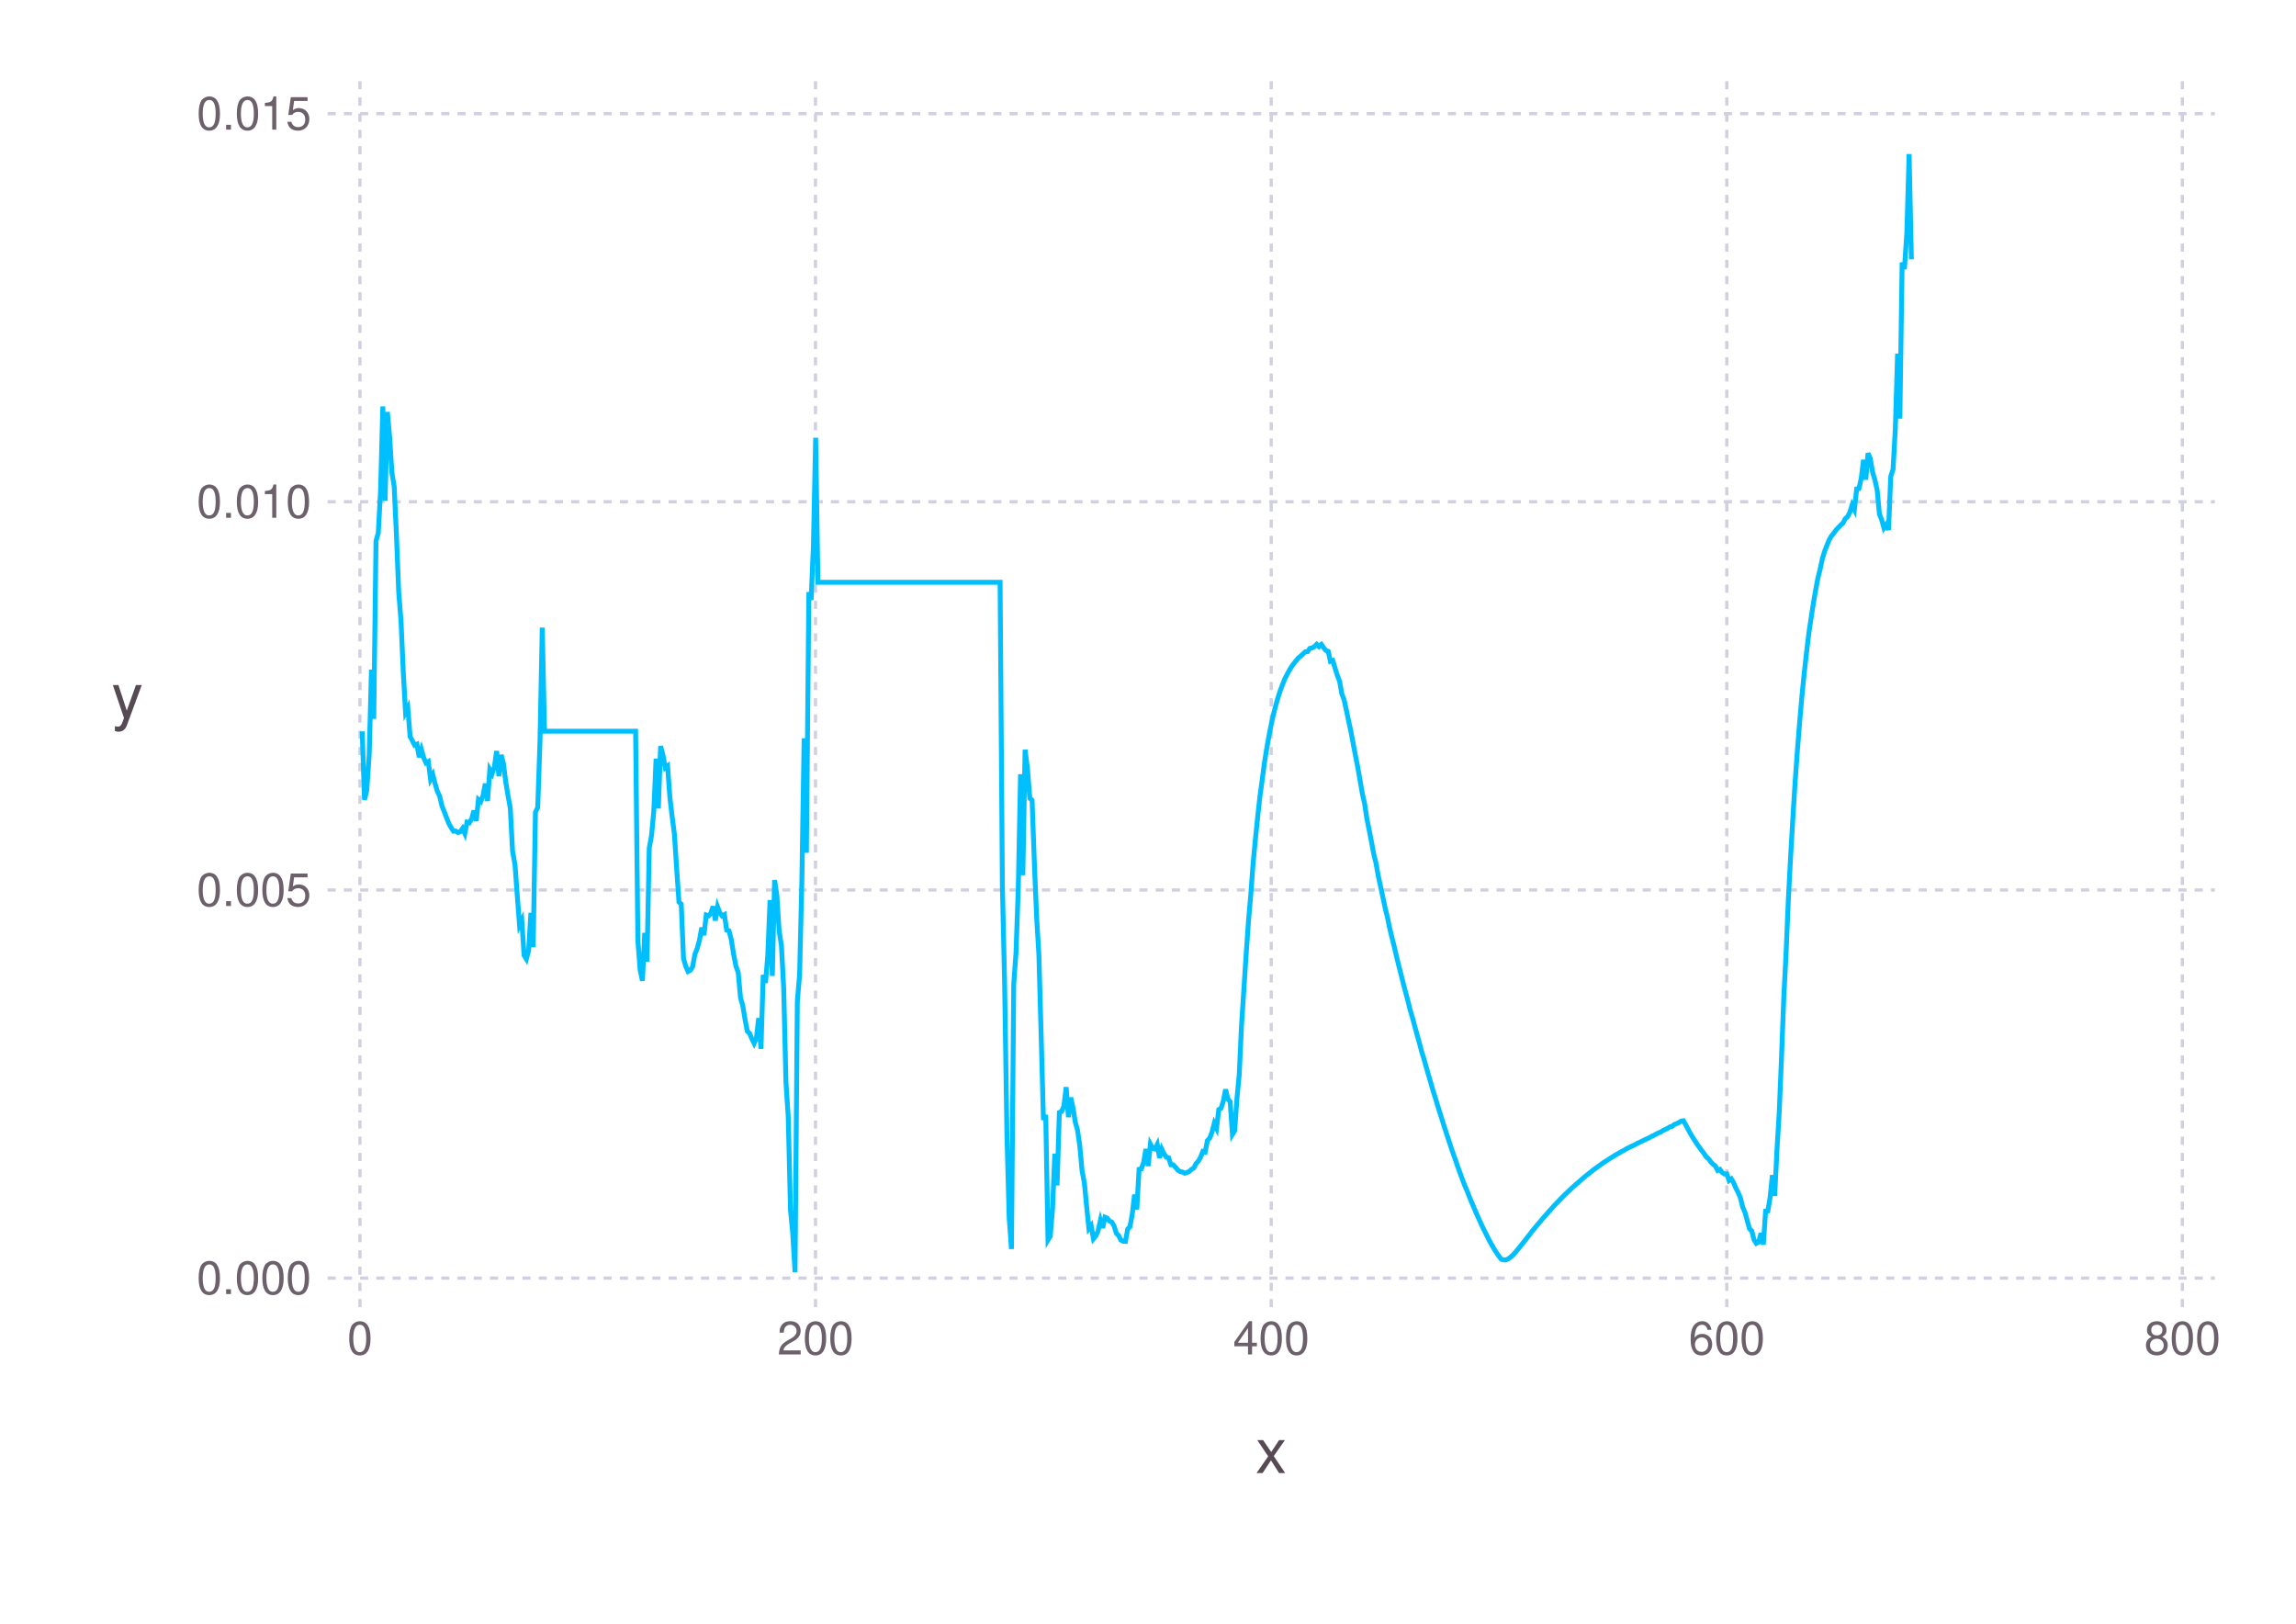
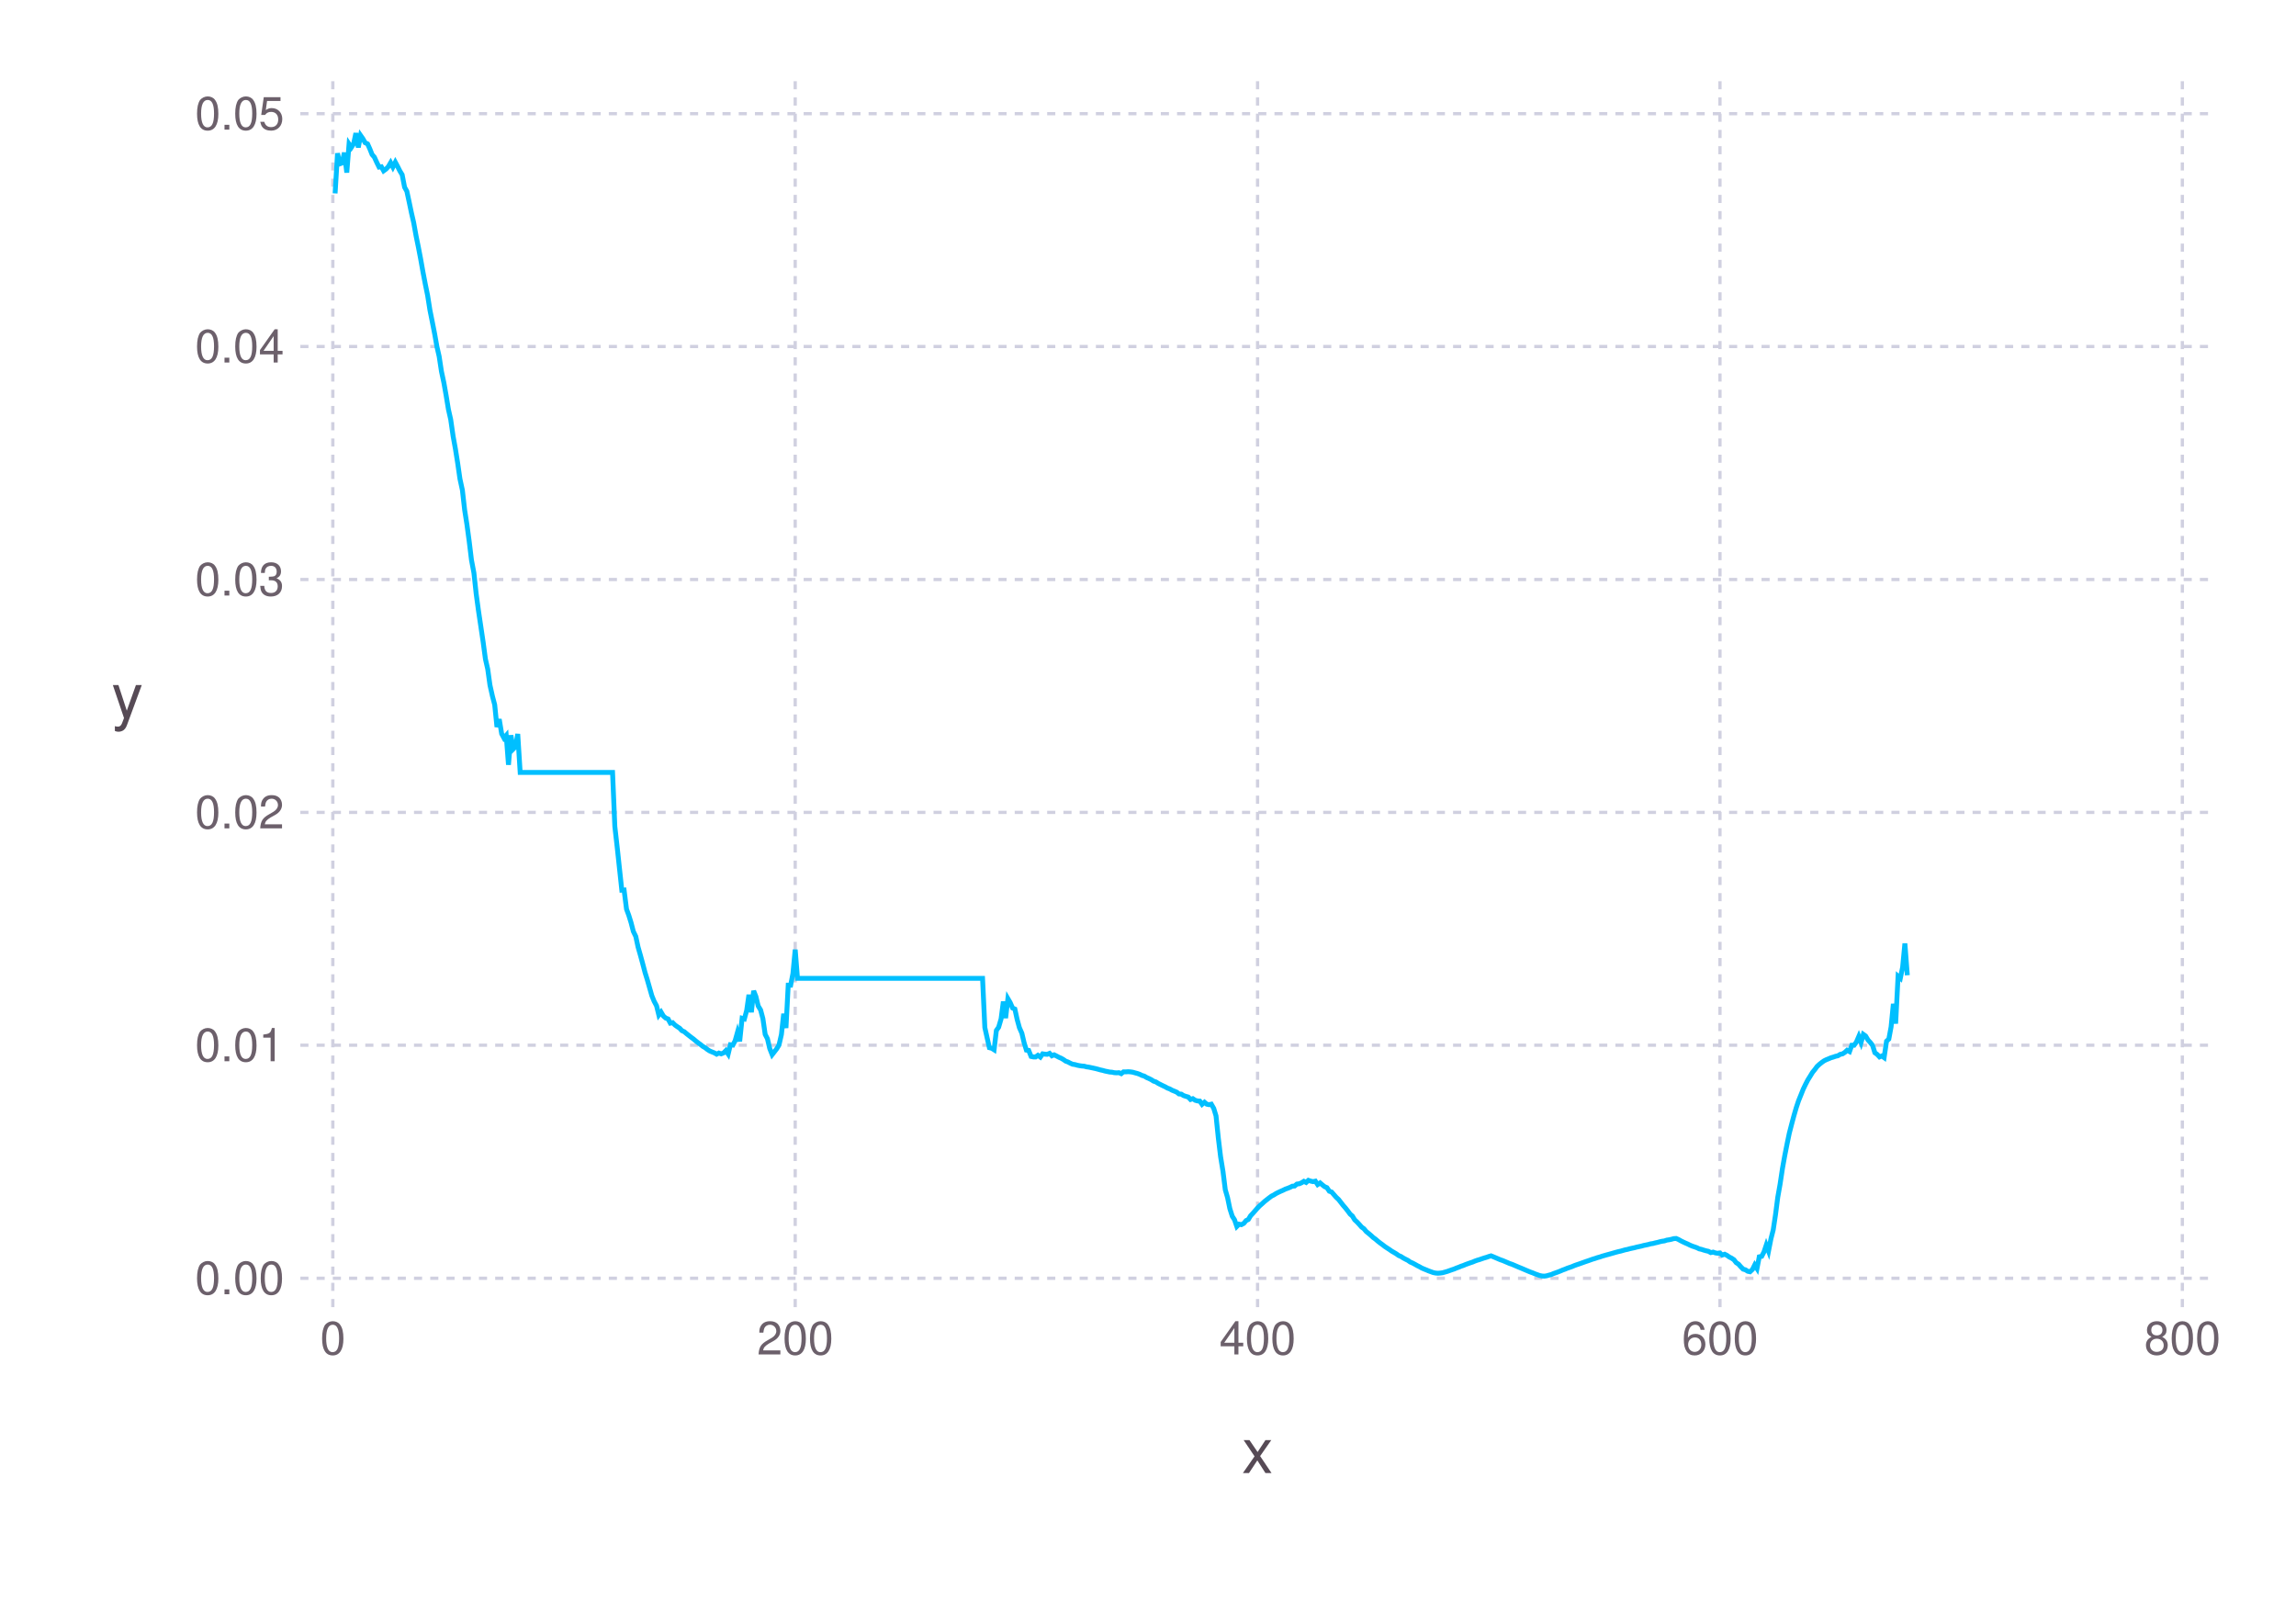
<svg xmlns="http://www.w3.org/2000/svg" version="1.2" width="141.42mm" height="100mm" viewBox="0 0 141.42 100" stroke="none" fill="#000000" stroke-width="0.3" font-size="3.88">
  <defs>
    <marker id="arrow" markerWidth="15" markerHeight="7" refX="5" refY="3.5" orient="auto" markerUnits="strokeWidth">
      <path d="M0,0 L15,3.5 L0,7 z" stroke="context-stroke" fill="context-stroke" />
    </marker>
  </defs>
-   <g class="plotroot xscalable yscalable" id="img-61d292b7-1">
-     <g font-size="3.88" font-family="'PT Sans','Helvetica Neue','Helvetica',sans-serif" fill="#564A55" stroke="#000000" stroke-opacity="0.000" id="img-61d292b7-2">
-       <g transform="translate(78.3,88.39)">
+   <g class="plotroot xscalable yscalable" id="img-198a8b30-1">
+     <g font-size="3.88" font-family="'PT Sans','Helvetica Neue','Helvetica',sans-serif" fill="#564A55" stroke="#000000" stroke-opacity="0.000" id="img-198a8b30-2">
+       <g transform="translate(77.46,88.39)">
        <g class="primitive">
          <text text-anchor="middle" dy="0.6em">x</text>
        </g>
      </g>
    </g>
-     <g class="guide xlabels" font-size="2.82" font-family="'PT Sans Caption','Helvetica Neue','Helvetica',sans-serif" fill="#6C606B" id="img-61d292b7-3">
-       <g transform="translate(22.17,81.72)">
+     <g class="guide xlabels" font-size="2.82" font-family="'PT Sans Caption','Helvetica Neue','Helvetica',sans-serif" fill="#6C606B" id="img-198a8b30-3">
+       <g transform="translate(20.5,81.72)">
        <g class="primitive">
          <text text-anchor="middle" dy="0.6em">0</text>
        </g>
      </g>
-       <g transform="translate(50.23,81.72)">
+       <g transform="translate(48.98,81.72)">
        <g class="primitive">
          <text text-anchor="middle" dy="0.6em">200</text>
        </g>
      </g>
-       <g transform="translate(78.3,81.72)">
+       <g transform="translate(77.46,81.72)">
        <g class="primitive">
          <text text-anchor="middle" dy="0.6em">400</text>
        </g>
      </g>
-       <g transform="translate(106.36,81.72)">
+       <g transform="translate(105.94,81.72)">
        <g class="primitive">
          <text text-anchor="middle" dy="0.6em">600</text>
        </g>
      </g>
      <g transform="translate(134.42,81.72)">
        <g class="primitive">
          <text text-anchor="middle" dy="0.6em">800</text>
        </g>
      </g>
    </g>
-     <g clip-path="url(#img-61d292b7-4)">
-       <g id="img-61d292b7-5">
-         <g pointer-events="visible" fill="#000000" fill-opacity="0.000" stroke="#000000" stroke-opacity="0.000" class="guide background" id="img-61d292b7-6">
-           <g transform="translate(78.3,42.86)" id="img-61d292b7-7">
-             <path d="M-58.12,-37.86 L 58.12 -37.86 58.12 37.86 -58.12 37.86 z" class="primitive" />
+     <g clip-path="url(#img-198a8b30-4)">
+       <g id="img-198a8b30-5">
+         <g pointer-events="visible" fill="#000000" fill-opacity="0.000" stroke="#000000" stroke-opacity="0.000" class="guide background" id="img-198a8b30-6">
+           <g transform="translate(77.46,42.86)" id="img-198a8b30-7">
+             <path d="M-58.96,-37.86 L 58.96 -37.86 58.96 37.86 -58.96 37.86 z" class="primitive" />
          </g>
        </g>
-         <g class="guide ygridlines xfixed" stroke-dasharray="0.5,0.5" stroke-width="0.2" stroke="#D0D0E0" id="img-61d292b7-8">
-           <g transform="translate(78.3,78.71)" id="img-61d292b7-9">
-             <path fill="none" d="M-58.12,0 L 58.12 0" class="primitive" />
+         <g class="guide ygridlines xfixed" stroke-dasharray="0.5,0.5" stroke-width="0.2" stroke="#D0D0E0" id="img-198a8b30-8">
+           <g transform="translate(77.46,78.72)" id="img-198a8b30-9">
+             <path fill="none" d="M-58.96,0 L 58.96 0" class="primitive" />
          </g>
-           <g transform="translate(78.3,54.81)" id="img-61d292b7-10">
-             <path fill="none" d="M-58.12,0 L 58.12 0" class="primitive" />
+           <g transform="translate(77.46,64.37)" id="img-198a8b30-10">
+             <path fill="none" d="M-58.96,0 L 58.96 0" class="primitive" />
          </g>
-           <g transform="translate(78.3,30.9)" id="img-61d292b7-11">
-             <path fill="none" d="M-58.12,0 L 58.12 0" class="primitive" />
+           <g transform="translate(77.46,50.03)" id="img-198a8b30-11">
+             <path fill="none" d="M-58.96,0 L 58.96 0" class="primitive" />
          </g>
-           <g transform="translate(78.3,7)" id="img-61d292b7-12">
-             <path fill="none" d="M-58.12,0 L 58.12 0" class="primitive" />
+           <g transform="translate(77.46,35.69)" id="img-198a8b30-12">
+             <path fill="none" d="M-58.96,0 L 58.96 0" class="primitive" />
+           </g>
+           <g transform="translate(77.46,21.34)" id="img-198a8b30-13">
+             <path fill="none" d="M-58.96,0 L 58.96 0" class="primitive" />
+           </g>
+           <g transform="translate(77.46,7)" id="img-198a8b30-14">
+             <path fill="none" d="M-58.96,0 L 58.96 0" class="primitive" />
          </g>
        </g>
-         <g class="guide xgridlines yfixed" stroke-dasharray="0.5,0.5" stroke-width="0.2" stroke="#D0D0E0" id="img-61d292b7-13">
-           <g transform="translate(22.17,42.86)" id="img-61d292b7-14">
+         <g class="guide xgridlines yfixed" stroke-dasharray="0.5,0.5" stroke-width="0.2" stroke="#D0D0E0" id="img-198a8b30-15">
+           <g transform="translate(20.5,42.86)" id="img-198a8b30-16">
            <path fill="none" d="M0,-37.86 L 0 37.86" class="primitive" />
          </g>
-           <g transform="translate(50.23,42.86)" id="img-61d292b7-15">
+           <g transform="translate(48.98,42.86)" id="img-198a8b30-17">
            <path fill="none" d="M0,-37.86 L 0 37.86" class="primitive" />
          </g>
-           <g transform="translate(78.3,42.86)" id="img-61d292b7-16">
+           <g transform="translate(77.46,42.86)" id="img-198a8b30-18">
            <path fill="none" d="M0,-37.86 L 0 37.86" class="primitive" />
          </g>
-           <g transform="translate(106.36,42.86)" id="img-61d292b7-17">
+           <g transform="translate(105.94,42.86)" id="img-198a8b30-19">
            <path fill="none" d="M0,-37.86 L 0 37.86" class="primitive" />
          </g>
-           <g transform="translate(134.42,42.86)" id="img-61d292b7-18">
+           <g transform="translate(134.42,42.86)" id="img-198a8b30-20">
            <path fill="none" d="M0,-37.86 L 0 37.86" class="primitive" />
          </g>
        </g>
-         <g class="plotpanel" id="img-61d292b7-19">
-           <g stroke-width="0.3" fill="#000000" fill-opacity="0.000" class="geometry" id="img-61d292b7-20">
-             <g class="color_LCHab{Float32}(70.0f0,60.0f0,240.0f0)" stroke-dasharray="none" stroke="#00BFFF" id="img-61d292b7-21">
-               <g transform="translate(70.02,55.08)" id="img-61d292b7-22">
-                 <path fill="none" d="M-47.71,-10.04 L -47.57 -5.83 -47.43 -6.4 -47.28 -8.6 -47.14 -13.84 -47 -10.81 -46.86 -21.76 -46.72 -22.27 -46.58 -24.84 -46.44 -30.05 -46.3 -24.24 -46.16 -29.71 -46.02 -28.16 -45.88 -25.96 -45.74 -25.12 -45.6 -22.09 -45.46 -18.58 -45.32 -16.85 -45.18 -13.66 -45.04 -11.21 -44.9 -11.48 -44.76 -9.72 -44.62 -9.46 -44.48 -9.19 -44.34 -9.25 -44.2 -8.45 -44.06 -8.91 -43.92 -8.41 -43.78 -8.1 -43.64 -8.18 -43.5 -7.1 -43.36 -7.37 -43.22 -6.82 -43.08 -6.34 -42.94 -6.05 -42.79 -5.42 -42.65 -5.08 -42.51 -4.71 -42.37 -4.36 -42.23 -4.11 -42.09 -3.89 -41.95 -3.9 -41.81 -3.81 -41.67 -3.86 -41.53 -4.06 -41.39 -3.75 -41.25 -4.45 -41.11 -4.41 -40.97 -4.65 -40.83 -5.16 -40.69 -4.52 -40.55 -5.84 -40.41 -5.72 -40.27 -6.07 -40.13 -6.82 -39.99 -5.75 -39.85 -7.68 -39.71 -7.43 -39.57 -7.85 -39.43 -8.83 -39.29 -7.28 -39.15 -8.59 -39.01 -8.06 -38.87 -6.92 -38.73 -6.09 -38.59 -5.32 -38.45 -2.67 -38.3 -1.83 -38.16 0.06 -38.02 1.89 -37.88 1.6 -37.74 3.75 -37.6 3.98 -37.46 3.46 -37.32 1.14 -37.18 3.25 -37.04 -5.06 -36.9 -5.35 -36.76 -9.43 -36.62 -16.43 -36.48 -10.05 -36.34 -10.05 -36.2 -10.05 -36.06 -10.05 -35.92 -10.05 -35.78 -10.05 -35.64 -10.05 -35.5 -10.05 -35.36 -10.05 -35.22 -10.05 -35.08 -10.05 -34.94 -10.05 -34.8 -10.05 -34.66 -10.05 -34.52 -10.05 -34.38 -10.05 -34.24 -10.05 -34.1 -10.05 -33.96 -10.05 -33.81 -10.05 -33.67 -10.05 -33.53 -10.05 -33.39 -10.05 -33.25 -10.05 -33.11 -10.05 -32.97 -10.05 -32.83 -10.05 -32.69 -10.05 -32.55 -10.05 -32.41 -10.05 -32.27 -10.05 -32.13 -10.05 -31.99 -10.05 -31.85 -10.05 -31.71 -10.05 -31.57 -10.05 -31.43 -10.05 -31.29 -10.05 -31.15 -10.05 -31.01 -10.05 -30.87 -10.05 -30.73 2.87 -30.59 4.67 -30.45 5.32 -30.31 2.37 -30.17 4.14 -30.03 -2.85 -29.89 -3.63 -29.75 -5.13 -29.61 -8.36 -29.47 -5.29 -29.33 -9.13 -29.18 -8.55 -29.04 -7.8 -28.9 -7.91 -28.76 -5.98 -28.62 -4.78 -28.48 -3.7 -28.34 -1.58 -28.2 0.47 -28.06 0.6 -27.92 3.94 -27.78 4.43 -27.64 4.75 -27.5 4.68 -27.36 4.46 -27.22 3.69 -27.08 3.34 -26.94 2.84 -26.8 2.05 -26.66 2.51 -26.52 1.27 -26.38 1.32 -26.24 1.17 -26.1 0.74 -25.96 1.61 -25.82 0.77 -25.68 1.14 -25.54 1.33 -25.4 1.25 -25.26 2.2 -25.12 2.24 -24.98 2.77 -24.84 3.65 -24.69 4.42 -24.55 4.81 -24.41 6.36 -24.27 6.85 -24.13 7.7 -23.99 8.43 -23.85 8.56 -23.71 8.89 -23.57 9.17 -23.43 8.85 -23.29 7.62 -23.15 9.51 -23.01 4.96 -22.87 5.45 -22.73 3.77 -22.59 0.35 -22.45 5.02 -22.31 -0.88 -22.17 0.05 -22.03 2.25 -21.89 3.14 -21.75 5.76 -21.61 11.58 -21.47 13.68 -21.33 19.44 -21.19 20.89 -21.05 23.26 -20.91 6.6 -20.77 4.95 -20.63 -0.85 -20.49 -9.61 -20.35 -2.56 -20.2 -18.61 -20.06 -18.13 -19.92 -21.43 -19.78 -28.12 -19.64 -19.22 -19.5 -19.22 -19.36 -19.22 -19.22 -19.22 -19.08 -19.22 -18.94 -19.22 -18.8 -19.22 -18.66 -19.22 -18.52 -19.22 -18.38 -19.22 -18.24 -19.22 -18.1 -19.22 -17.96 -19.22 -17.82 -19.22 -17.68 -19.22 -17.54 -19.22 -17.4 -19.22 -17.26 -19.22 -17.12 -19.22 -16.98 -19.22 -16.84 -19.22 -16.7 -19.22 -16.56 -19.22 -16.42 -19.22 -16.28 -19.22 -16.14 -19.22 -16 -19.22 -15.86 -19.22 -15.71 -19.22 -15.57 -19.22 -15.43 -19.22 -15.29 -19.22 -15.15 -19.22 -15.01 -19.22 -14.87 -19.22 -14.73 -19.22 -14.59 -19.22 -14.45 -19.22 -14.31 -19.22 -14.17 -19.22 -14.03 -19.22 -13.89 -19.22 -13.75 -19.22 -13.61 -19.22 -13.47 -19.22 -13.33 -19.22 -13.19 -19.22 -13.05 -19.22 -12.91 -19.22 -12.77 -19.22 -12.63 -19.22 -12.49 -19.22 -12.35 -19.22 -12.21 -19.22 -12.07 -19.22 -11.93 -19.22 -11.79 -19.22 -11.65 -19.22 -11.51 -19.22 -11.37 -19.22 -11.22 -19.22 -11.08 -19.22 -10.94 -19.22 -10.8 -19.22 -10.66 -19.22 -10.52 -19.22 -10.38 -19.22 -10.24 -19.22 -10.1 -19.22 -9.96 -19.22 -9.82 -19.22 -9.68 -19.22 -9.54 -19.22 -9.4 -19.22 -9.26 -19.22 -9.12 -19.22 -8.98 -19.22 -8.84 -19.22 -8.7 -19.22 -8.56 -19.22 -8.42 -19.22 -8.28 -0.57 -8.14 5.57 -8 14.76 -7.86 19.93 -7.72 21.84 -7.58 5.53 -7.44 3.6 -7.3 -0.38 -7.16 -7.4 -7.02 -1.18 -6.88 -8.91 -6.73 -7.71 -6.59 -5.92 -6.45 -5.8 -6.31 -1.94 -6.17 1.38 -6.03 3.74 -5.89 8.74 -5.75 13.89 -5.61 13.58 -5.47 21.28 -5.33 21.05 -5.19 19.35 -5.05 15.97 -4.91 17.92 -4.77 13.43 -4.63 13.37 -4.49 13.04 -4.35 11.87 -4.21 13.72 -4.07 12.51 -3.93 13.14 -3.79 14.02 -3.65 14.52 -3.51 15.5 -3.37 17.03 -3.23 17.76 -3.09 19.21 -2.95 20.58 -2.81 20.4 -2.67 21.21 -2.53 21.04 -2.39 20.74 -2.24 20.07 -2.1 20.54 -1.96 19.88 -1.82 19.94 -1.68 20.12 -1.54 20.18 -1.4 20.42 -1.26 20.87 -1.12 21.01 -0.98 21.29 -0.84 21.36 -0.7 21.37 -0.56 20.61 -0.42 20.46 -0.28 19.7 -0.14 18.49 -0 19.4 0.14 16.93 0.28 16.9 0.42 16.52 0.56 15.68 0.7 16.73 0.84 15.38 0.98 15.64 1.12 15.68 1.26 15.4 1.4 16.22 1.54 15.69 1.68 15.98 1.82 16.19 1.96 16.22 2.1 16.65 2.24 16.65 2.39 16.81 2.53 16.98 2.67 17.07 2.81 17.1 2.95 17.17 3.09 17.13 3.23 17.06 3.37 16.94 3.51 16.85 3.65 16.58 3.79 16.43 3.93 16.18 4.07 15.83 4.21 15.87 4.35 15.16 4.49 15.01 4.63 14.65 4.77 14.11 4.91 14.4 5.05 13.25 5.19 13.17 5.33 12.73 5.47 12.01 5.61 12.6 5.75 12.77 5.89 14.78 6.03 14.55 6.17 12.55 6.31 11.1 6.45 8.07 6.59 5.93 6.73 3.77 6.88 1.63 7.02 0.03 7.16 -1.87 7.3 -3.35 7.44 -4.72 7.58 -6 7.72 -7.03 7.86 -8.09 8 -8.97 8.14 -9.76 8.28 -10.47 8.42 -11.09 8.56 -11.64 8.7 -12.13 8.84 -12.56 8.98 -12.93 9.12 -13.28 9.26 -13.55 9.4 -13.81 9.54 -14.04 9.68 -14.23 9.82 -14.4 9.96 -14.57 10.1 -14.68 10.24 -14.81 10.38 -14.94 10.52 -14.95 10.66 -15.15 10.8 -15.18 10.94 -15.26 11.08 -15.4 11.22 -15.26 11.37 -15.39 11.51 -15.19 11.65 -15.02 11.79 -14.97 11.93 -14.35 12.07 -14.4 12.21 -13.94 12.35 -13.49 12.49 -13.13 12.63 -12.35 12.77 -11.98 12.91 -11.34 13.05 -10.66 13.19 -10.03 13.33 -9.28 13.47 -8.54 13.61 -7.83 13.75 -7.03 13.89 -6.22 14.03 -5.6 14.17 -4.67 14.31 -3.98 14.45 -3.26 14.59 -2.51 14.73 -1.94 14.87 -1.15 15.01 -0.51 15.15 0.14 15.29 0.81 15.43 1.37 15.57 2.05 15.71 2.64 15.86 3.23 16 3.83 16.14 4.4 16.28 4.95 16.42 5.51 16.56 6.04 16.7 6.56 16.84 7.13 16.98 7.59 17.12 8.12 17.26 8.63 17.4 9.12 17.54 9.66 17.68 10.11 17.82 10.61 17.96 11.1 18.1 11.57 18.24 12.06 18.38 12.51 18.52 12.97 18.66 13.42 18.8 13.86 18.94 14.31 19.08 14.74 19.22 15.16 19.36 15.59 19.5 16 19.64 16.39 19.78 16.8 19.92 17.18 20.06 17.56 20.2 17.93 20.35 18.27 20.49 18.64 20.63 18.97 20.77 19.3 20.91 19.63 21.05 19.94 21.19 20.25 21.33 20.55 21.47 20.83 21.61 21.11 21.75 21.38 21.89 21.63 22.03 21.87 22.17 22.09 22.31 22.29 22.45 22.47 22.59 22.51 22.73 22.51 22.87 22.45 23.01 22.35 23.15 22.23 23.29 22.08 23.43 21.91 23.57 21.74 23.71 21.56 23.85 21.39 23.99 21.21 24.13 21.03 24.27 20.85 24.41 20.67 24.55 20.5 24.69 20.33 24.84 20.16 24.98 19.99 25.12 19.83 25.26 19.67 25.4 19.51 25.54 19.36 25.68 19.2 25.82 19.05 25.96 18.91 26.1 18.76 26.24 18.62 26.38 18.48 26.52 18.35 26.66 18.22 26.8 18.08 26.94 17.96 27.08 17.83 27.22 17.71 27.36 17.59 27.5 17.47 27.64 17.35 27.78 17.24 27.92 17.13 28.06 17.02 28.2 16.91 28.34 16.81 28.48 16.71 28.62 16.61 28.76 16.51 28.9 16.42 29.04 16.33 29.18 16.24 29.33 16.15 29.47 16.06 29.61 15.98 29.75 15.9 29.89 15.82 30.03 15.75 30.17 15.66 30.31 15.6 30.45 15.52 30.59 15.46 30.73 15.39 30.87 15.31 31.01 15.25 31.15 15.18 31.29 15.11 31.43 15.05 31.57 14.98 31.71 14.9 31.85 14.84 31.99 14.76 32.13 14.69 32.27 14.64 32.41 14.54 32.55 14.48 32.69 14.41 32.83 14.32 32.97 14.29 33.11 14.17 33.25 14.12 33.39 14.05 33.53 13.96 33.67 13.94 33.81 14.19 33.96 14.47 34.1 14.73 34.24 14.96 34.38 15.18 34.52 15.39 34.66 15.59 34.8 15.78 34.94 15.96 35.08 16.17 35.22 16.29 35.36 16.48 35.5 16.62 35.64 16.73 35.78 17 35.92 16.94 36.06 17.13 36.2 17.22 36.34 17.21 36.48 17.62 36.62 17.52 36.76 17.76 36.9 18.09 37.04 18.36 37.18 18.69 37.32 19.26 37.46 19.58 37.6 20.09 37.74 20.59 37.88 20.73 38.02 21.28 38.16 21.49 38.3 21.42 38.45 20.86 38.59 21.57 38.73 19.51 38.87 19.49 39.01 18.65 39.15 17.29 39.29 18.57 39.43 15.74 39.57 13.42 39.71 10.06 39.85 6.37 39.99 3.65 40.13 0.34 40.27 -2.3 40.41 -4.7 40.55 -6.94 40.69 -8.88 40.83 -10.63 40.97 -12.24 41.11 -13.63 41.25 -14.88 41.39 -16.06 41.53 -17 41.67 -17.91 41.81 -18.72 41.95 -19.47 42.09 -20.03 42.23 -20.69 42.37 -21.14 42.51 -21.5 42.65 -21.84 42.79 -22.08 42.94 -22.26 43.08 -22.45 43.22 -22.6 43.36 -22.75 43.5 -22.87 43.64 -23.14 43.78 -23.26 43.92 -23.53 44.06 -23.98 44.2 -23.7 44.34 -24.97 44.48 -24.99 44.62 -25.61 44.76 -26.76 44.9 -25.54 45.04 -27.17 45.18 -26.84 45.32 -26.01 45.46 -25.53 45.6 -24.92 45.74 -23.43 45.88 -23.07 46.02 -22.57 46.16 -22.77 46.3 -22.45 46.44 -25.74 46.58 -26.17 46.72 -28.65 46.86 -33.3 47 -29.3 47.14 -38.91 47.28 -38.51 47.43 -40.74 47.57 -45.59 47.71 -39.11" class="primitive" />
+         <g class="plotpanel" id="img-198a8b30-21">
+           <g stroke-width="0.3" fill="#000000" fill-opacity="0.000" class="geometry" id="img-198a8b30-22">
+             <g class="color_LCHab{Float32}(70.0f0,60.0f0,240.0f0)" stroke-dasharray="none" stroke="#00BFFF" id="img-198a8b30-23">
+               <g transform="translate(69.06,62.26)" id="img-198a8b30-24">
+                 <path fill="none" d="M-48.42,-50.35 L -48.27 -52.82 -48.13 -52.17 -47.99 -52.22 -47.85 -52.86 -47.7 -51.63 -47.56 -53.39 -47.42 -53.18 -47.28 -53.4 -47.14 -54.06 -46.99 -53.18 -46.85 -53.92 -46.71 -53.72 -46.57 -53.47 -46.42 -53.4 -46.28 -53.09 -46.14 -52.74 -46 -52.58 -45.85 -52.25 -45.71 -51.97 -45.57 -51.99 -45.43 -51.74 -45.28 -51.85 -45.14 -52 -45 -52.24 -44.86 -51.97 -44.71 -52.27 -44.57 -52.01 -44.43 -51.73 -44.29 -51.5 -44.14 -50.73 -44 -50.48 -43.86 -49.83 -43.72 -49.16 -43.58 -48.55 -43.43 -47.72 -43.29 -47.04 -43.15 -46.31 -43.01 -45.52 -42.86 -44.74 -42.72 -44.06 -42.58 -43.17 -42.44 -42.47 -42.29 -41.71 -42.15 -40.92 -42.01 -40.31 -41.87 -39.39 -41.72 -38.69 -41.58 -37.9 -41.44 -37.05 -41.3 -36.43 -41.15 -35.39 -41.01 -34.62 -40.87 -33.74 -40.73 -32.77 -40.58 -32.08 -40.44 -30.85 -40.3 -29.96 -40.16 -28.92 -40.02 -27.77 -39.87 -26.98 -39.73 -25.69 -39.59 -24.66 -39.45 -23.72 -39.3 -22.71 -39.16 -21.67 -39.02 -21.06 -38.88 -20.06 -38.73 -19.39 -38.59 -18.86 -38.45 -17.49 -38.31 -17.97 -38.16 -17.07 -38.02 -16.81 -37.88 -16.97 -37.74 -15.16 -37.59 -16.98 -37.45 -16.13 -37.31 -16.27 -37.17 -17.06 -37.02 -14.69 -36.88 -14.69 -36.74 -14.69 -36.6 -14.69 -36.46 -14.69 -36.31 -14.69 -36.17 -14.69 -36.03 -14.69 -35.89 -14.69 -35.74 -14.69 -35.6 -14.69 -35.46 -14.69 -35.32 -14.69 -35.17 -14.69 -35.03 -14.69 -34.89 -14.69 -34.75 -14.69 -34.6 -14.69 -34.46 -14.69 -34.32 -14.69 -34.18 -14.69 -34.03 -14.69 -33.89 -14.69 -33.75 -14.69 -33.61 -14.69 -33.46 -14.69 -33.32 -14.69 -33.18 -14.69 -33.04 -14.69 -32.9 -14.69 -32.75 -14.69 -32.61 -14.69 -32.47 -14.69 -32.33 -14.69 -32.18 -14.69 -32.04 -14.69 -31.9 -14.69 -31.76 -14.69 -31.61 -14.69 -31.47 -14.69 -31.33 -14.69 -31.19 -11.36 -31.04 -10.04 -30.9 -8.74 -30.76 -7.44 -30.62 -7.45 -30.47 -6.27 -30.33 -5.89 -30.19 -5.44 -30.05 -4.9 -29.9 -4.59 -29.76 -3.94 -29.62 -3.45 -29.48 -2.94 -29.33 -2.37 -29.19 -1.92 -29.05 -1.43 -28.91 -0.94 -28.77 -0.6 -28.62 -0.32 -28.48 0.25 -28.34 0.07 -28.2 0.31 -28.05 0.44 -27.91 0.49 -27.77 0.75 -27.63 0.72 -27.48 0.87 -27.34 0.97 -27.2 1.06 -27.06 1.21 -26.91 1.28 -26.77 1.4 -26.63 1.51 -26.49 1.62 -26.34 1.73 -26.2 1.85 -26.06 1.96 -25.92 2.06 -25.77 2.18 -25.63 2.26 -25.49 2.37 -25.35 2.46 -25.21 2.52 -25.06 2.58 -24.92 2.66 -24.78 2.59 -24.64 2.64 -24.49 2.58 -24.35 2.44 -24.21 2.65 -24.07 2.08 -23.92 2.1 -23.78 1.83 -23.64 1.33 -23.5 1.87 -23.35 0.45 -23.21 0.49 -23.07 -0.03 -22.93 -1 -22.78 0.08 -22.64 -1.24 -22.5 -0.89 -22.36 -0.31 -22.21 -0.06 -22.07 0.47 -21.93 1.44 -21.79 1.71 -21.65 2.31 -21.5 2.69 -21.36 2.51 -21.22 2.33 -21.08 2.1 -20.93 1.45 -20.79 0.17 -20.65 1.05 -20.51 -1.59 -20.36 -1.59 -20.22 -2.31 -20.08 -3.78 -19.94 -2.01 -19.79 -2.01 -19.65 -2.01 -19.51 -2.01 -19.37 -2.01 -19.22 -2.01 -19.08 -2.01 -18.94 -2.01 -18.8 -2.01 -18.65 -2.01 -18.51 -2.01 -18.37 -2.01 -18.23 -2.01 -18.09 -2.01 -17.94 -2.01 -17.8 -2.01 -17.66 -2.01 -17.52 -2.01 -17.37 -2.01 -17.23 -2.01 -17.09 -2.01 -16.95 -2.01 -16.8 -2.01 -16.66 -2.01 -16.52 -2.01 -16.38 -2.01 -16.23 -2.01 -16.09 -2.01 -15.95 -2.01 -15.81 -2.01 -15.66 -2.01 -15.52 -2.01 -15.38 -2.01 -15.24 -2.01 -15.09 -2.01 -14.95 -2.01 -14.81 -2.01 -14.67 -2.01 -14.53 -2.01 -14.38 -2.01 -14.24 -2.01 -14.1 -2.01 -13.96 -2.01 -13.81 -2.01 -13.67 -2.01 -13.53 -2.01 -13.39 -2.01 -13.24 -2.01 -13.1 -2.01 -12.96 -2.01 -12.82 -2.01 -12.67 -2.01 -12.53 -2.01 -12.39 -2.01 -12.25 -2.01 -12.1 -2.01 -11.96 -2.01 -11.82 -2.01 -11.68 -2.01 -11.53 -2.01 -11.39 -2.01 -11.25 -2.01 -11.11 -2.01 -10.97 -2.01 -10.82 -2.01 -10.68 -2.01 -10.54 -2.01 -10.4 -2.01 -10.25 -2.01 -10.11 -2.01 -9.97 -2.01 -9.83 -2.01 -9.68 -2.01 -9.54 -2.01 -9.4 -2.01 -9.26 -2.01 -9.11 -2.01 -8.97 -2.01 -8.83 -2.01 -8.69 -2.01 -8.54 -2.01 -8.4 1.02 -8.26 1.65 -8.12 2.26 -7.97 2.3 -7.83 2.39 -7.69 1.2 -7.55 1 -7.4 0.49 -7.26 -0.58 -7.12 0.44 -6.98 -0.76 -6.84 -0.52 -6.69 -0.18 -6.55 -0.12 -6.41 0.52 -6.27 1.03 -6.12 1.37 -5.98 1.96 -5.84 2.41 -5.7 2.43 -5.55 2.8 -5.41 2.83 -5.27 2.83 -5.13 2.73 -4.98 2.84 -4.84 2.64 -4.7 2.66 -4.56 2.67 -4.41 2.61 -4.27 2.76 -4.13 2.7 -3.99 2.77 -3.84 2.85 -3.7 2.91 -3.56 2.99 -3.42 3.09 -3.28 3.14 -3.13 3.22 -2.99 3.28 -2.85 3.3 -2.71 3.34 -2.56 3.37 -2.42 3.39 -2.28 3.4 -2.14 3.44 -1.99 3.46 -1.85 3.49 -1.71 3.52 -1.57 3.55 -1.42 3.59 -1.28 3.63 -1.14 3.66 -1 3.7 -0.85 3.73 -0.71 3.76 -0.57 3.77 -0.43 3.8 -0.28 3.81 -0.14 3.8 0 3.86 0.14 3.75 0.28 3.75 0.43 3.74 0.57 3.75 0.71 3.77 0.85 3.81 1 3.85 1.14 3.9 1.28 3.97 1.42 4.01 1.57 4.1 1.71 4.16 1.85 4.23 1.99 4.32 2.14 4.37 2.28 4.46 2.42 4.53 2.56 4.6 2.71 4.67 2.85 4.75 2.99 4.8 3.13 4.88 3.28 4.94 3.42 5 3.56 5.11 3.7 5.12 3.84 5.21 3.99 5.26 4.13 5.3 4.27 5.45 4.41 5.4 4.56 5.5 4.7 5.54 4.84 5.55 4.98 5.75 5.13 5.62 5.27 5.74 5.41 5.77 5.55 5.74 5.7 6 5.84 6.46 5.98 7.81 6.12 8.97 6.27 9.89 6.41 11.01 6.55 11.49 6.69 12.17 6.84 12.64 6.98 12.86 7.12 13.27 7.26 13.13 7.4 13.16 7.55 13.08 7.69 12.91 7.83 12.84 7.97 12.61 8.12 12.45 8.26 12.29 8.4 12.13 8.54 11.99 8.69 11.86 8.83 11.73 8.97 11.62 9.11 11.51 9.26 11.4 9.4 11.33 9.54 11.24 9.68 11.17 9.83 11.1 9.97 11.04 10.11 10.97 10.25 10.92 10.4 10.86 10.54 10.79 10.68 10.78 10.82 10.66 10.97 10.64 11.11 10.58 11.25 10.49 11.39 10.56 11.53 10.43 11.68 10.48 11.82 10.51 11.96 10.48 12.1 10.69 12.25 10.59 12.39 10.71 12.53 10.82 12.67 10.88 12.82 11.1 12.96 11.15 13.1 11.31 13.24 11.47 13.39 11.61 13.53 11.79 13.67 11.97 13.81 12.13 13.96 12.32 14.1 12.51 14.24 12.63 14.38 12.86 14.53 13 14.67 13.15 14.81 13.31 14.95 13.41 15.09 13.58 15.24 13.7 15.38 13.82 15.52 13.95 15.66 14.05 15.81 14.18 15.95 14.29 16.09 14.39 16.23 14.5 16.38 14.6 16.52 14.69 16.66 14.79 16.8 14.87 16.95 14.96 17.09 15.06 17.23 15.12 17.37 15.21 17.52 15.29 17.66 15.36 17.8 15.46 17.94 15.52 18.09 15.6 18.23 15.68 18.37 15.75 18.51 15.83 18.65 15.89 18.8 15.95 18.94 16.01 19.08 16.06 19.22 16.11 19.37 16.14 19.51 16.15 19.65 16.14 19.79 16.12 19.94 16.08 20.08 16.04 20.22 15.99 20.36 15.94 20.51 15.89 20.65 15.83 20.79 15.78 20.93 15.72 21.08 15.67 21.22 15.61 21.36 15.56 21.5 15.51 21.65 15.46 21.79 15.4 21.93 15.35 22.07 15.31 22.21 15.26 22.36 15.21 22.5 15.17 22.64 15.12 22.78 15.08 22.93 15.14 23.07 15.2 23.21 15.26 23.35 15.32 23.5 15.37 23.64 15.43 23.78 15.49 23.92 15.55 24.07 15.6 24.21 15.66 24.35 15.72 24.49 15.78 24.64 15.84 24.78 15.9 24.92 15.96 25.06 16.02 25.21 16.08 25.35 16.13 25.49 16.19 25.63 16.24 25.77 16.29 25.92 16.32 26.06 16.33 26.2 16.31 26.34 16.27 26.49 16.23 26.63 16.17 26.77 16.12 26.91 16.07 27.06 16.01 27.2 15.95 27.34 15.9 27.48 15.84 27.63 15.79 27.77 15.74 27.91 15.68 28.05 15.63 28.2 15.58 28.34 15.53 28.48 15.48 28.62 15.43 28.77 15.38 28.91 15.33 29.05 15.28 29.19 15.24 29.33 15.19 29.48 15.15 29.62 15.1 29.76 15.06 29.9 15.02 30.05 14.98 30.19 14.94 30.33 14.9 30.47 14.86 30.62 14.82 30.76 14.79 30.9 14.75 31.04 14.71 31.19 14.68 31.33 14.64 31.47 14.61 31.61 14.58 31.76 14.54 31.9 14.51 32.04 14.48 32.18 14.44 32.33 14.41 32.47 14.38 32.61 14.34 32.75 14.32 32.9 14.28 33.04 14.25 33.18 14.21 33.32 14.18 33.46 14.16 33.61 14.11 33.75 14.09 33.89 14.06 34.03 14.02 34.18 14.01 34.32 14.07 34.46 14.15 34.6 14.22 34.75 14.29 34.89 14.35 35.03 14.42 35.17 14.48 35.32 14.53 35.46 14.58 35.6 14.65 35.74 14.68 35.89 14.73 36.03 14.77 36.17 14.8 36.31 14.88 36.46 14.85 36.6 14.9 36.74 14.92 36.88 14.91 37.02 15.03 37.17 14.98 37.31 15.05 37.45 15.15 37.59 15.22 37.74 15.32 37.88 15.5 38.02 15.59 38.16 15.75 38.31 15.9 38.45 15.94 38.59 16.03 38.73 16.06 38.88 15.92 39.02 15.64 39.16 15.86 39.3 15.14 39.45 15.11 39.59 14.84 39.73 14.42 39.87 14.79 40.02 14.03 40.16 13.48 40.3 12.55 40.44 11.47 40.58 10.68 40.73 9.69 40.87 8.91 41.01 8.2 41.15 7.53 41.3 6.95 41.44 6.43 41.58 5.95 41.72 5.53 41.87 5.16 42.01 4.81 42.15 4.52 42.29 4.25 42.44 4.01 42.58 3.78 42.72 3.61 42.86 3.42 43.01 3.28 43.15 3.17 43.29 3.07 43.43 3 43.58 2.94 43.72 2.88 43.86 2.84 44 2.79 44.14 2.76 44.29 2.67 44.43 2.64 44.57 2.55 44.71 2.42 44.86 2.5 45 2.11 45.14 2.11 45.28 1.92 45.43 1.57 45.57 1.94 45.71 1.44 45.85 1.54 46 1.79 46.14 1.94 46.28 2.12 46.42 2.57 46.57 2.68 46.71 2.83 46.85 2.77 46.99 2.87 47.14 1.86 47.28 1.73 47.42 0.98 47.56 -0.44 47.7 0.78 47.85 -2.14 47.99 -2.02 48.13 -2.69 48.27 -4.16 48.42 -2.2" class="primitive" />
              </g>
            </g>
          </g>
        </g>
      </g>
    </g>
-     <g class="guide ylabels" font-size="2.82" font-family="'PT Sans Caption','Helvetica Neue','Helvetica',sans-serif" fill="#6C606B" id="img-61d292b7-23">
-       <g transform="translate(19.17,78.71)" id="img-61d292b7-24">
+     <g class="guide ylabels" font-size="2.82" font-family="'PT Sans Caption','Helvetica Neue','Helvetica',sans-serif" fill="#6C606B" id="img-198a8b30-25">
+       <g transform="translate(17.5,78.72)" id="img-198a8b30-26">
        <g class="primitive">
-           <text text-anchor="end" dy="0.35em">0.000</text>
+           <text text-anchor="end" dy="0.35em">0.00</text>
        </g>
      </g>
-       <g transform="translate(19.17,54.81)" id="img-61d292b7-25">
+       <g transform="translate(17.5,64.37)" id="img-198a8b30-27">
        <g class="primitive">
-           <text text-anchor="end" dy="0.35em">0.005</text>
+           <text text-anchor="end" dy="0.35em">0.01</text>
        </g>
      </g>
-       <g transform="translate(19.17,30.9)" id="img-61d292b7-26">
+       <g transform="translate(17.5,50.03)" id="img-198a8b30-28">
        <g class="primitive">
-           <text text-anchor="end" dy="0.35em">0.010</text>
+           <text text-anchor="end" dy="0.35em">0.02</text>
        </g>
      </g>
-       <g transform="translate(19.17,7)" id="img-61d292b7-27">
+       <g transform="translate(17.5,35.69)" id="img-198a8b30-29">
        <g class="primitive">
-           <text text-anchor="end" dy="0.35em">0.015</text>
+           <text text-anchor="end" dy="0.35em">0.03</text>
+         </g>
+       </g>
+       <g transform="translate(17.5,21.34)" id="img-198a8b30-30">
+         <g class="primitive">
+           <text text-anchor="end" dy="0.35em">0.04</text>
+         </g>
+       </g>
+       <g transform="translate(17.5,7)" id="img-198a8b30-31">
+         <g class="primitive">
+           <text text-anchor="end" dy="0.35em">0.05</text>
        </g>
      </g>
    </g>
-     <g font-size="3.88" font-family="'PT Sans','Helvetica Neue','Helvetica',sans-serif" fill="#564A55" stroke="#000000" stroke-opacity="0.000" id="img-61d292b7-28">
-       <g transform="translate(8.81,42.86)" id="img-61d292b7-29">
+     <g font-size="3.88" font-family="'PT Sans','Helvetica Neue','Helvetica',sans-serif" fill="#564A55" stroke="#000000" stroke-opacity="0.000" id="img-198a8b30-32">
+       <g transform="translate(8.81,42.86)" id="img-198a8b30-33">
        <g class="primitive">
          <text text-anchor="end" dy="0.35em">y</text>
        </g>
      </g>
    </g>
  </g>
  <defs>
-     <clipPath id="img-61d292b7-4">
-       <path d="M20.17,5 L 136.42 5 136.42 80.72 20.17 80.72" />
+     <clipPath id="img-198a8b30-4">
+       <path d="M18.5,5 L 136.42 5 136.42 80.72 18.5 80.72" />
    </clipPath>
  </defs>
</svg>
